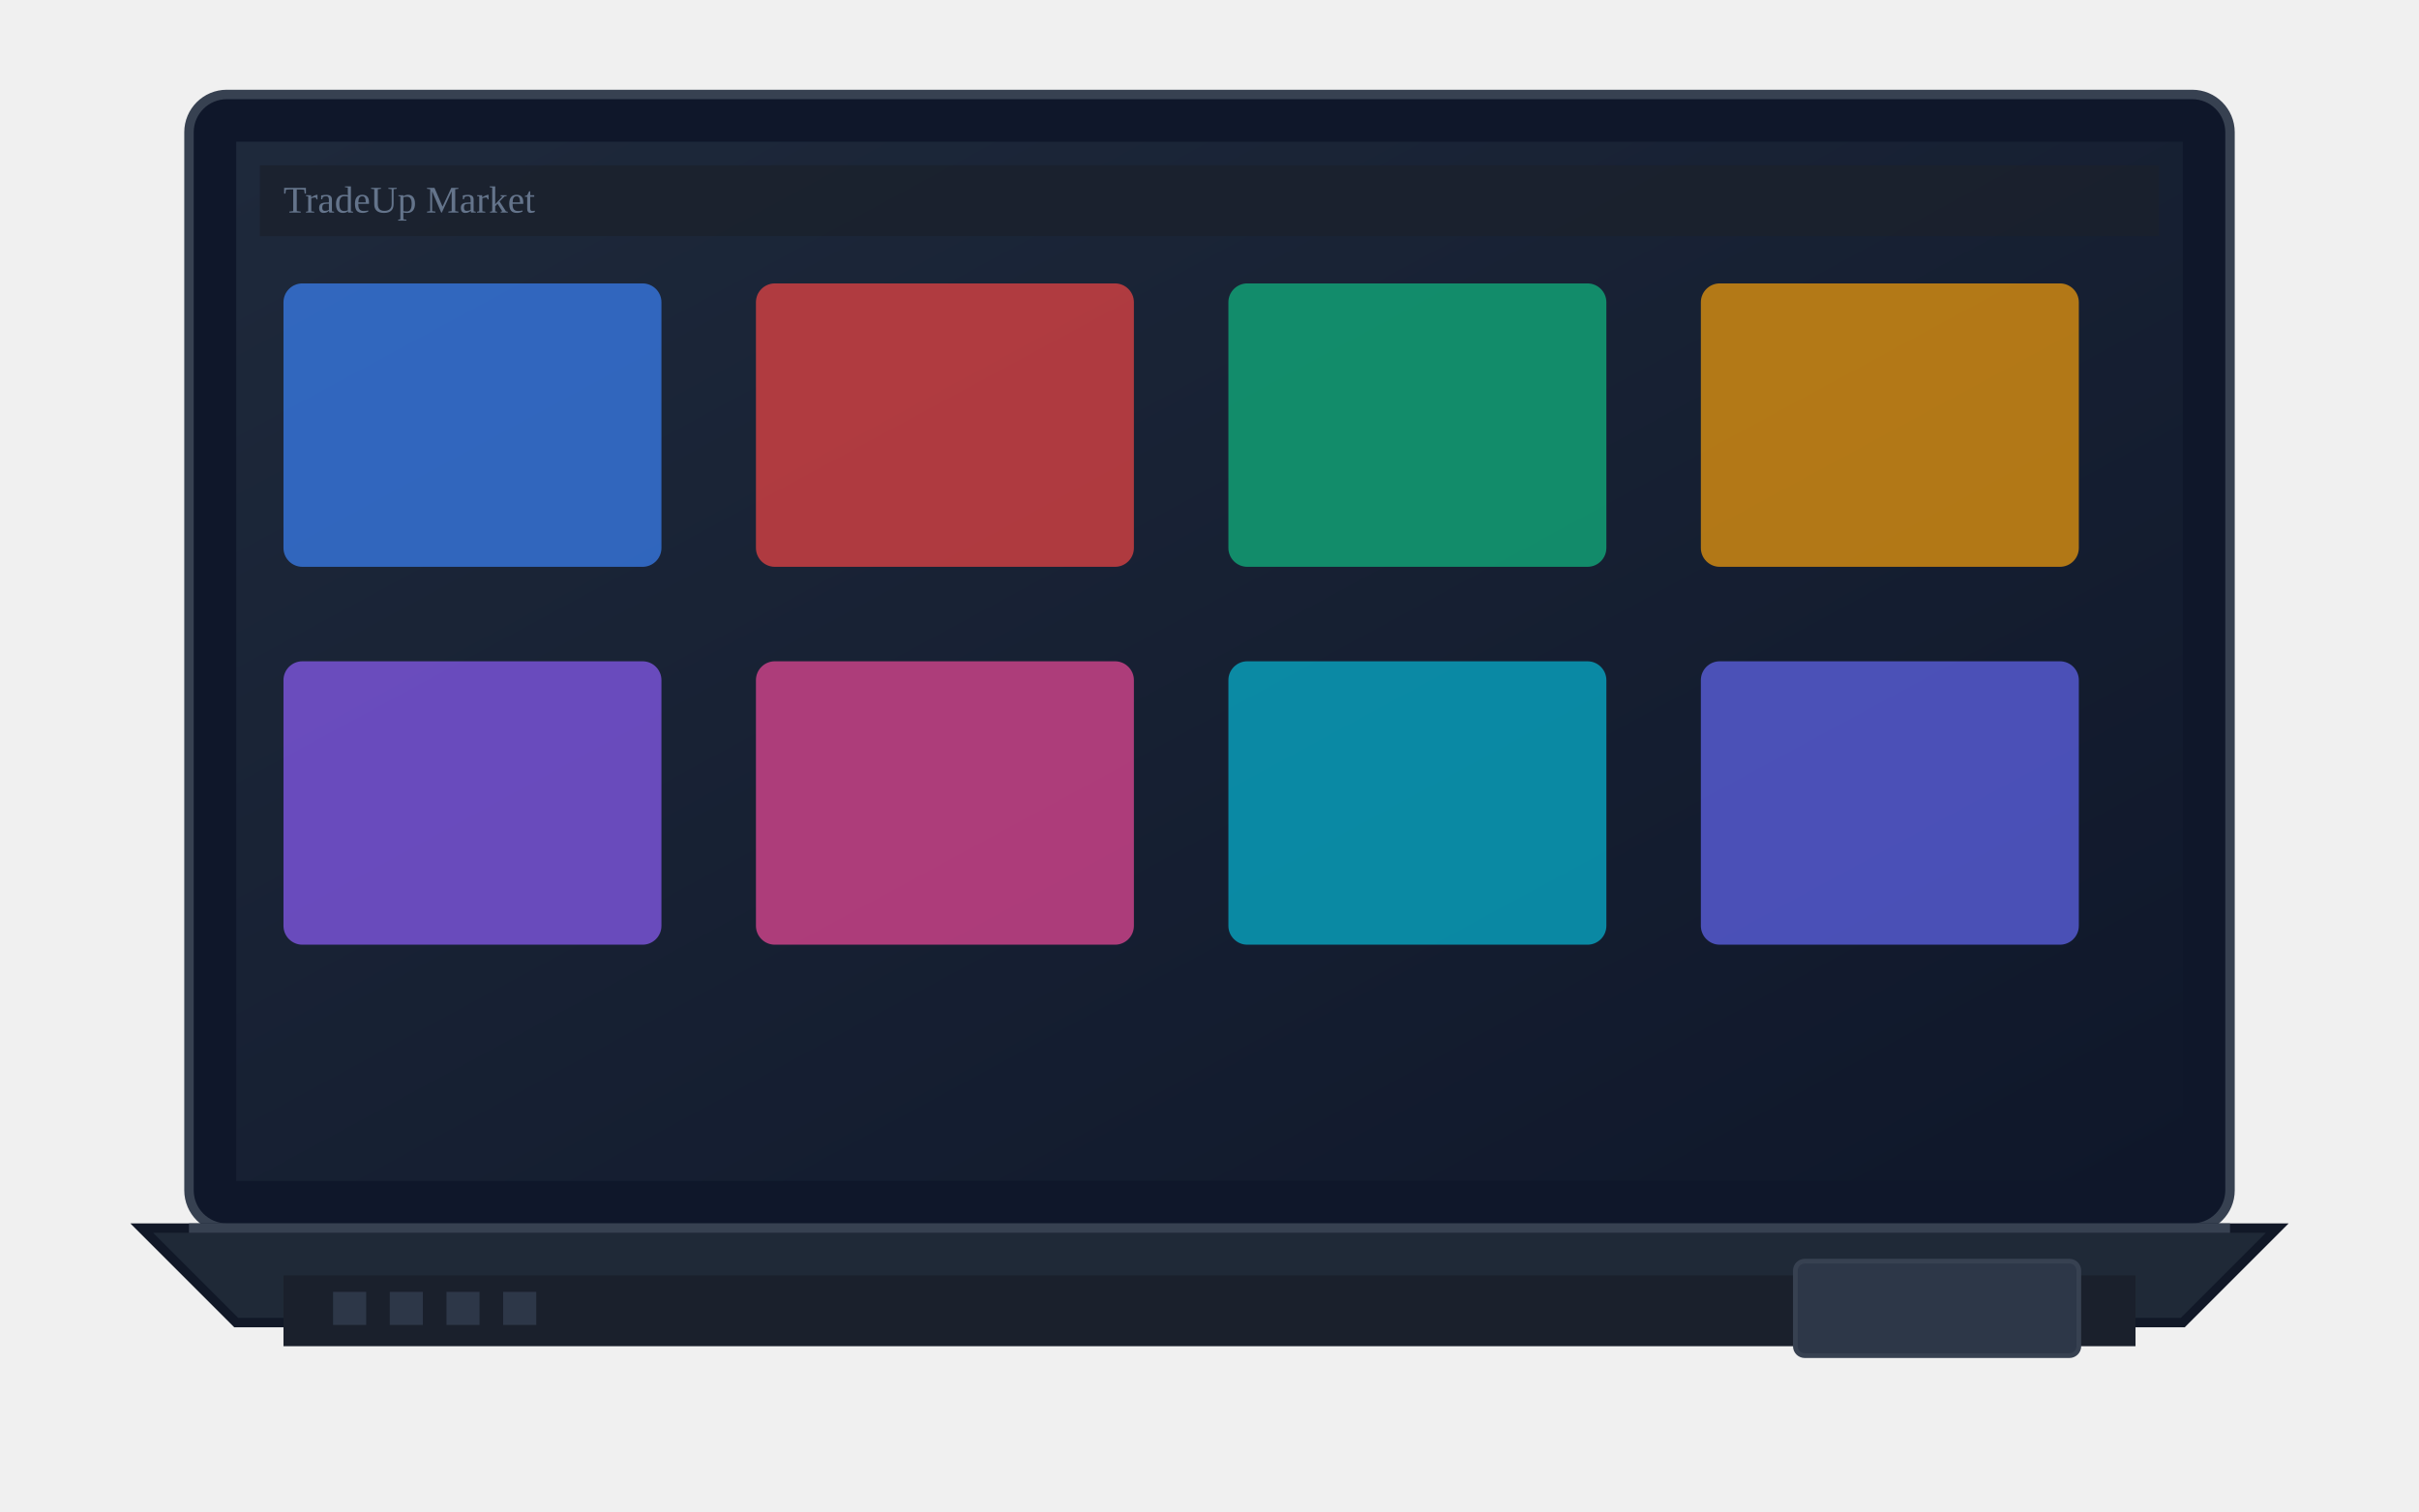
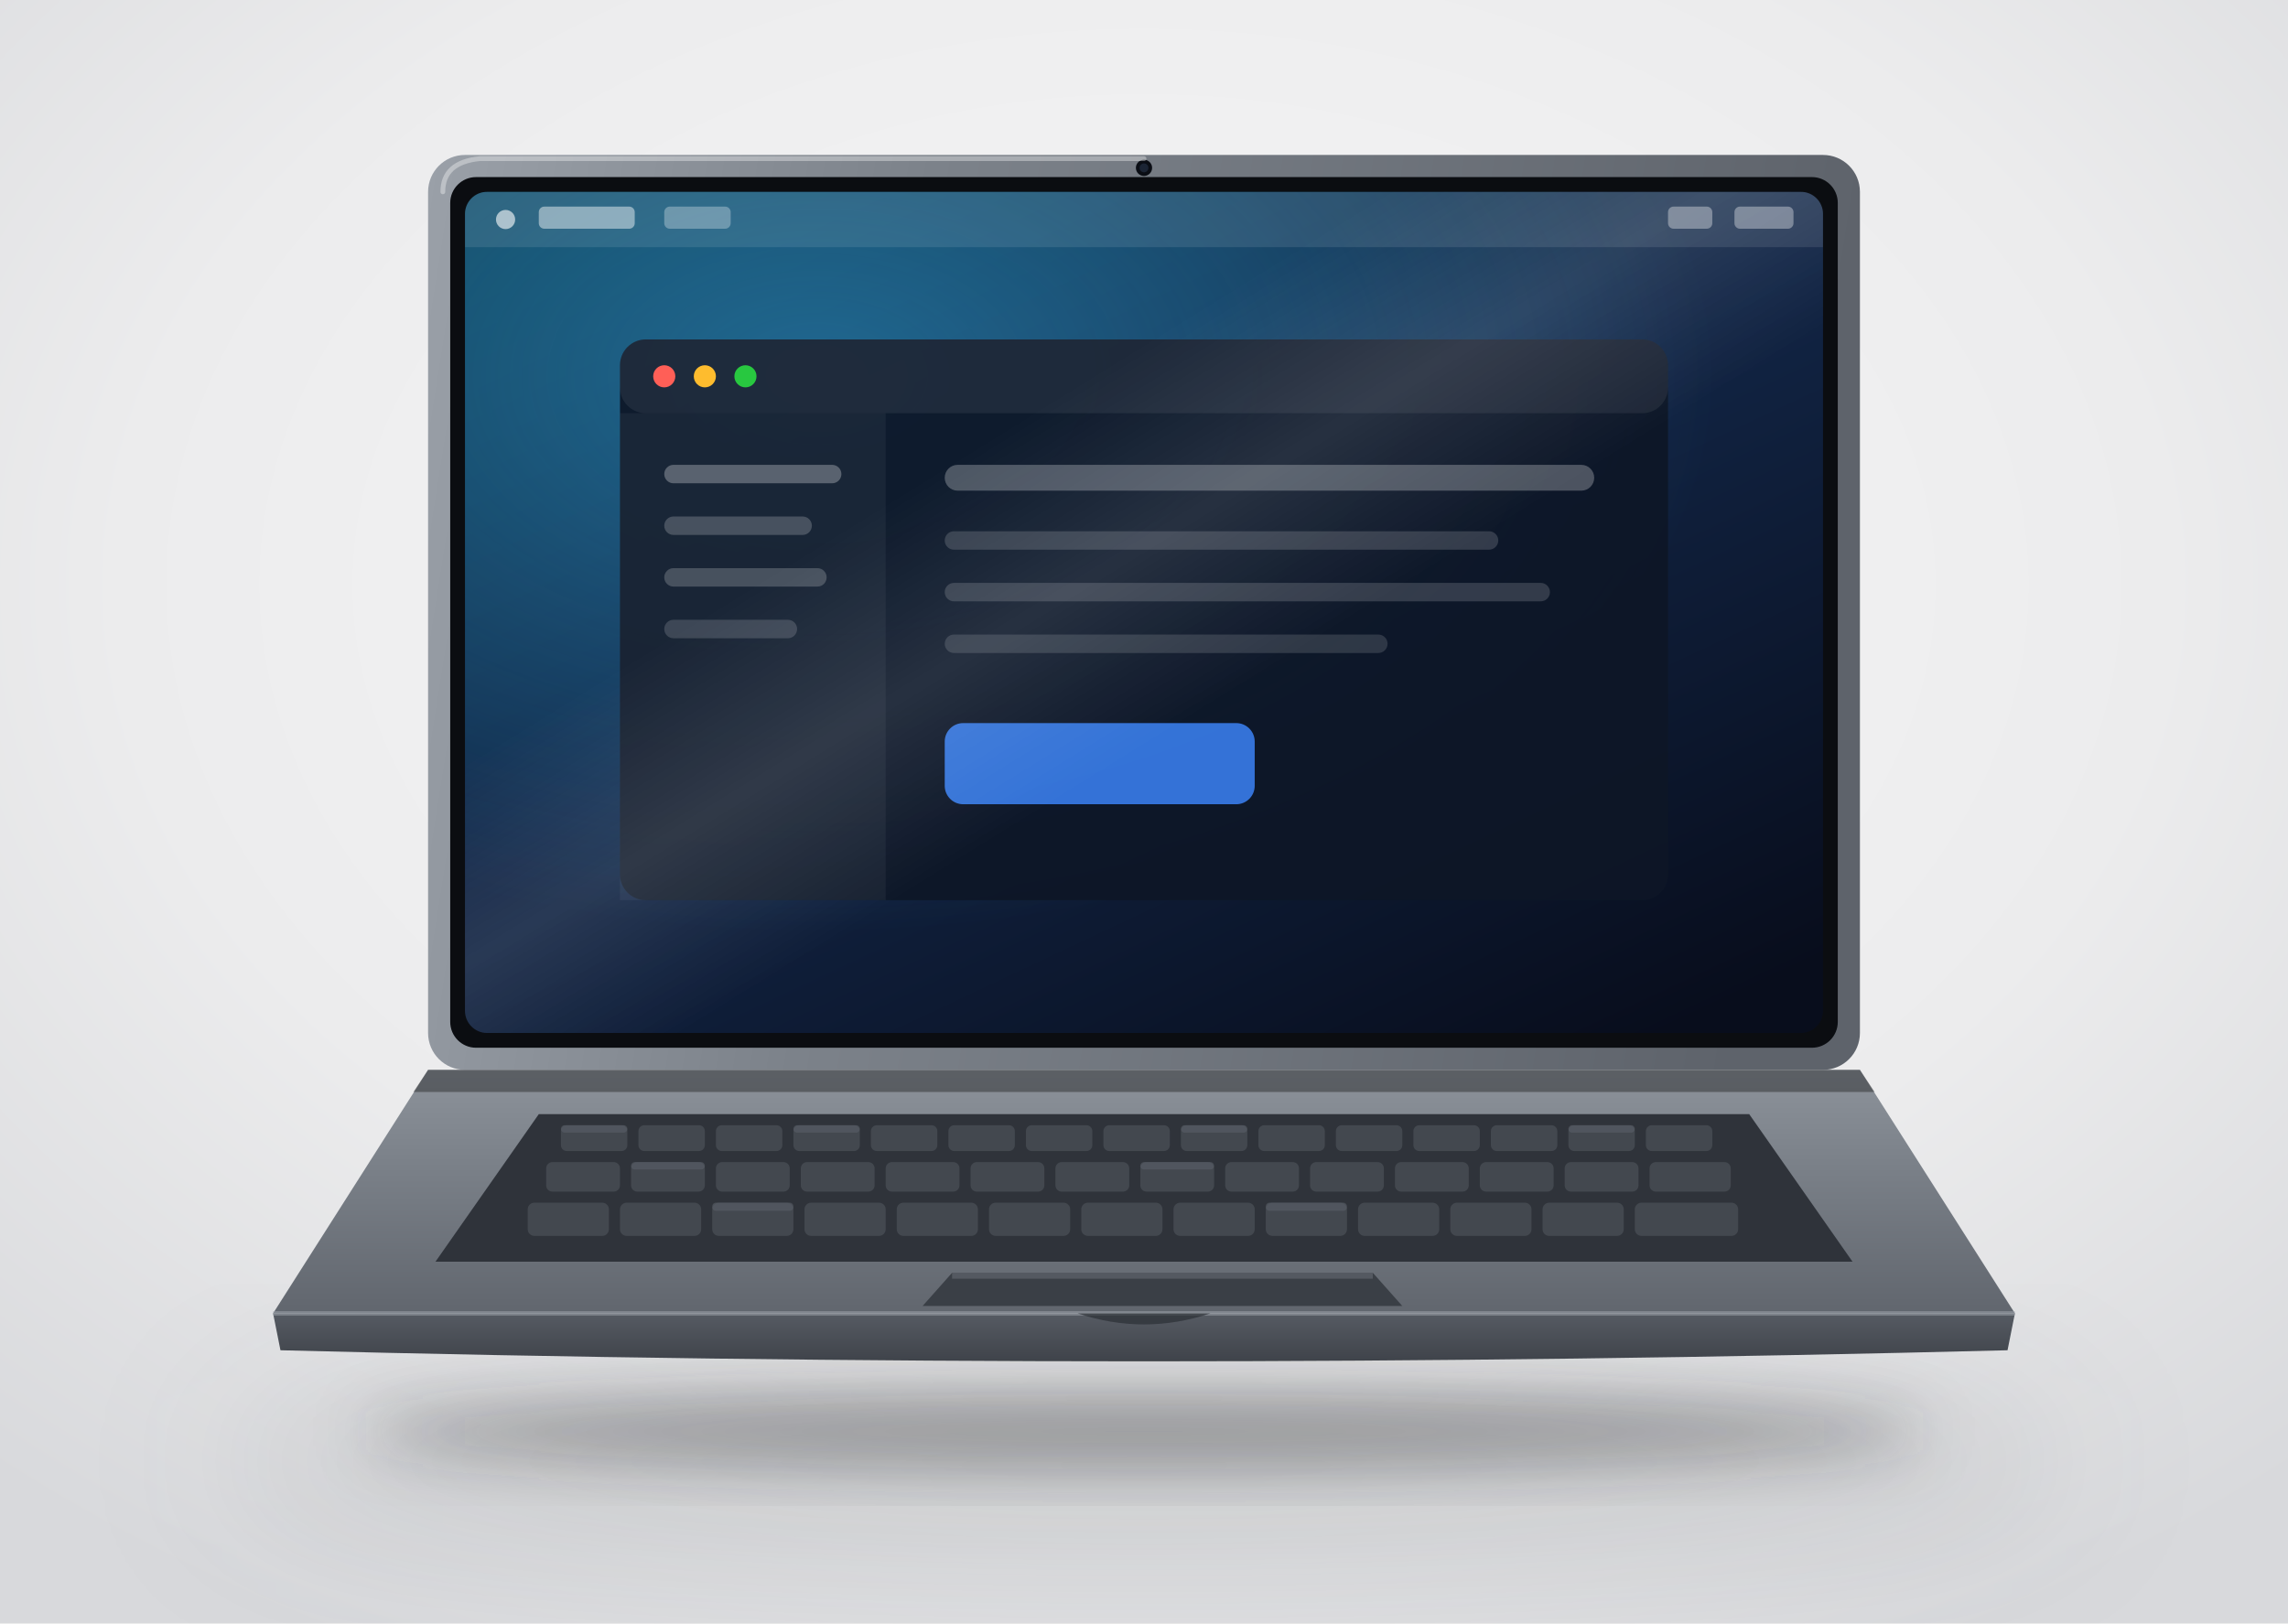
- <svg xmlns="http://www.w3.org/2000/svg" viewBox="0 0 512 320" preserveAspectRatio="xMidYMid meet">
+ <svg xmlns="http://www.w3.org/2000/svg" viewBox="0 0 620 440" preserveAspectRatio="xMidYMid meet">
  <defs>
-     <style>
-       .laptop-body { fill: #1f2937; stroke: #111827; stroke-width: 2; }
-       .laptop-screen { fill: #0f172a; stroke: #374151; stroke-width: 2; }
-       .laptop-accent { fill: #3b82f6; }
-       .keyboard-key { fill: #2d3748; stroke: #1a202c; stroke-width: 1; }
-     </style>
+     <radialGradient id="backdrop" cx="50%" cy="36%" r="74%">
+       <stop offset="0%" stop-color="#f7f7f8" />
+       <stop offset="60%" stop-color="#ececed" />
+       <stop offset="100%" stop-color="#d8d9dc" />
+     </radialGradient>
+     <linearGradient id="lid" x1="0%" y1="0%" x2="100%" y2="10%">
+       <stop offset="0%" stop-color="#9aa0a8" />
+       <stop offset="35%" stop-color="#7c828a" />
+       <stop offset="100%" stop-color="#5e636b" />
+     </linearGradient>
+     <linearGradient id="deck" x1="0%" y1="0%" x2="0%" y2="100%">
+       <stop offset="0%" stop-color="#8d939b" />
+       <stop offset="40%" stop-color="#7a8088" />
+       <stop offset="100%" stop-color="#61666e" />
+     </linearGradient>
+     <linearGradient id="deckFront" x1="0%" y1="0%" x2="0%" y2="100%">
+       <stop offset="0%" stop-color="#565b63" />
+       <stop offset="100%" stop-color="#3f434a" />
+     </linearGradient>
+     <linearGradient id="wallpaper" x1="12%" y1="0%" x2="88%" y2="100%">
+       <stop offset="0%" stop-color="#0f3b52" />
+       <stop offset="45%" stop-color="#122647" />
+       <stop offset="100%" stop-color="#080d1c" />
+     </linearGradient>
+     <radialGradient id="bloom" cx="26%" cy="22%" r="66%">
+       <stop offset="0%" stop-color="#39b8f5" stop-opacity="0.40" />
+       <stop offset="100%" stop-color="#39b8f5" stop-opacity="0" />
+     </radialGradient>
+     <linearGradient id="specular" x1="0%" y1="0%" x2="100%" y2="100%">
+       <stop offset="34%" stop-color="#ffffff" stop-opacity="0" />
+       <stop offset="46%" stop-color="#ffffff" stop-opacity="0.10" />
+       <stop offset="58%" stop-color="#ffffff" stop-opacity="0" />
+     </linearGradient>
+     <filter id="contactBlur" x="-50%" y="-50%" width="200%" height="200%">
+       <feGaussianBlur stdDeviation="8" />
+     </filter>
+     <filter id="ambientBlur" x="-50%" y="-50%" width="200%" height="200%">
+       <feGaussianBlur stdDeviation="22" />
+     </filter>
+     <clipPath id="screenClip">
+       <rect x="126" y="52" width="368" height="228" rx="6" />
+     </clipPath>
  </defs>
-   <rect x="40" y="20" width="432" height="240" rx="8" class="laptop-screen" />
-   <defs>
-     <linearGradient id="screen-grad" x1="0%" y1="0%" x2="100%" y2="100%">
-       <stop offset="0%" style="stop-color:#1e293b;stop-opacity:1" />
-       <stop offset="100%" style="stop-color:#0f172a;stop-opacity:1" />
-     </linearGradient>
-   </defs>
-   <rect x="50" y="30" width="412" height="220" fill="url(#screen-grad)" />
-   <rect x="55" y="35" width="402" height="15" fill="#1a202c" opacity="0.8" />
-   <text x="60" y="45" font-size="8" fill="#64748b">TradeUp Market</text>
-   <rect x="60" y="60" width="80" height="60" rx="4" class="laptop-accent" opacity="0.7" />
-   <rect x="160" y="60" width="80" height="60" rx="4" fill="#ef4444" opacity="0.7" />
-   <rect x="260" y="60" width="80" height="60" rx="4" fill="#10b981" opacity="0.7" />
-   <rect x="360" y="60" width="80" height="60" rx="4" fill="#f59e0b" opacity="0.7" />
-   <rect x="60" y="140" width="80" height="60" rx="4" fill="#8b5cf6" opacity="0.7" />
-   <rect x="160" y="140" width="80" height="60" rx="4" fill="#ec4899" opacity="0.7" />
-   <rect x="260" y="140" width="80" height="60" rx="4" fill="#06b6d4" opacity="0.7" />
-   <rect x="360" y="140" width="80" height="60" rx="4" fill="#6366f1" opacity="0.7" />
-   <path d="M 30 260 L 50 280 L 462 280 L 482 260 Z" class="laptop-body" />
-   <rect x="60" y="270" width="392" height="15" fill="#1a202c" />
-   <rect x="70" y="273" width="8" height="8" class="keyboard-key" />
-   <rect x="82" y="273" width="8" height="8" class="keyboard-key" />
-   <rect x="94" y="273" width="8" height="8" class="keyboard-key" />
-   <rect x="106" y="273" width="8" height="8" class="keyboard-key" />
-   <rect x="380" y="267" width="60" height="20" rx="2" fill="#2d3748" stroke="#374151" stroke-width="1" />
-   <line x1="40" y1="260" x2="472" y2="260" stroke="#374151" stroke-width="2" />
+   <rect width="620" height="440" fill="url(#backdrop)" />
+   <ellipse cx="310" cy="396" rx="252" ry="24" fill="#2b2d33" opacity="0.15" filter="url(#ambientBlur)" />
+   <ellipse cx="310" cy="388" rx="212" ry="10" fill="#1c1e24" opacity="0.34" filter="url(#contactBlur)" />
+   <rect x="116" y="42" width="388" height="248" rx="10" fill="url(#lid)" />
+   <rect x="122" y="48" width="376" height="236" rx="7" fill="#0b0d11" />
+   <g clip-path="url(#screenClip)">
+     <rect x="126" y="52" width="368" height="228" fill="url(#wallpaper)" />
+     <rect x="126" y="52" width="368" height="228" fill="url(#bloom)" />
+     <rect x="126" y="52" width="368" height="15" fill="#ffffff" opacity="0.10" />
+     <circle cx="137" cy="59.5" r="2.6" fill="#ffffff" opacity="0.6" />
+     <rect x="146" y="56" width="26" height="6" rx="1.5" fill="#ffffff" opacity="0.45" />
+     <rect x="180" y="56" width="18" height="6" rx="1.5" fill="#ffffff" opacity="0.3" />
+     <rect x="452" y="56" width="12" height="6" rx="1.5" fill="#ffffff" opacity="0.35" />
+     <rect x="470" y="56" width="16" height="6" rx="1.5" fill="#ffffff" opacity="0.35" />
+     <rect x="168" y="92" width="284" height="152" rx="7" fill="#0d1626" opacity="0.92" />
+     <rect x="168" y="92" width="284" height="20" rx="7" fill="#ffffff" opacity="0.07" />
+     <circle cx="180" cy="102" r="3" fill="#ff5f57" />
+     <circle cx="191" cy="102" r="3" fill="#febc2e" />
+     <circle cx="202" cy="102" r="3" fill="#28c840" />
+     <rect x="168" y="112" width="72" height="132" fill="#ffffff" opacity="0.05" />
+     <rect x="180" y="126" width="48" height="5" rx="2.5" fill="#ffffff" opacity="0.28" />
+     <rect x="180" y="140" width="40" height="5" rx="2.5" fill="#ffffff" opacity="0.20" />
+     <rect x="180" y="154" width="44" height="5" rx="2.5" fill="#ffffff" opacity="0.20" />
+     <rect x="180" y="168" width="36" height="5" rx="2.5" fill="#ffffff" opacity="0.16" />
+     <rect x="256" y="126" width="176" height="7" rx="3.5" fill="#ffffff" opacity="0.26" />
+     <rect x="256" y="144" width="150" height="5" rx="2.5" fill="#ffffff" opacity="0.16" />
+     <rect x="256" y="158" width="164" height="5" rx="2.5" fill="#ffffff" opacity="0.16" />
+     <rect x="256" y="172" width="120" height="5" rx="2.5" fill="#ffffff" opacity="0.14" />
+     <rect x="256" y="196" width="84" height="22" rx="5" fill="#3b82f6" opacity="0.85" />
+     <rect x="126" y="52" width="368" height="228" fill="url(#specular)" />
+   </g>
+   <circle cx="310" cy="45.5" r="2.2" fill="#0a0d14" />
+   <circle cx="310" cy="45.5" r="1.2" fill="#1b2434" />
+   <path d="M 120 52 Q 120 44 130 43 L 310 43" stroke="#ffffff" stroke-opacity="0.35" stroke-width="1.3" fill="none" stroke-linecap="round" />
+   <path d="M 116 290 L 504 290 L 546 356 L 74 356 Z" fill="url(#deck)" />
+   <path d="M 74 356 L 546 356 L 544 366 Q 310 372 76 366 Z" fill="url(#deckFront)" />
+   <path d="M 116 290 L 504 290 L 508 296 L 112 296 Z" fill="#000000" opacity="0.35" />
+   <path d="M 146 302 L 474 302 L 502 342 L 118 342 Z" fill="#2f333a" />
+   <g fill="#43484f">
+     <g>
+       <rect x="152" y="305" width="18" height="7" rx="1.6" />
+       <rect x="173" y="305" width="18" height="7" rx="1.6" />
+       <rect x="194" y="305" width="18" height="7" rx="1.6" />
+       <rect x="215" y="305" width="18" height="7" rx="1.6" />
+       <rect x="236" y="305" width="18" height="7" rx="1.6" />
+       <rect x="257" y="305" width="18" height="7" rx="1.6" />
+       <rect x="278" y="305" width="18" height="7" rx="1.6" />
+       <rect x="299" y="305" width="18" height="7" rx="1.6" />
+       <rect x="320" y="305" width="18" height="7" rx="1.6" />
+       <rect x="341" y="305" width="18" height="7" rx="1.6" />
+       <rect x="362" y="305" width="18" height="7" rx="1.6" />
+       <rect x="383" y="305" width="18" height="7" rx="1.6" />
+       <rect x="404" y="305" width="18" height="7" rx="1.6" />
+       <rect x="425" y="305" width="18" height="7" rx="1.6" />
+       <rect x="446" y="305" width="18" height="7" rx="1.6" />
+     </g>
+     <g>
+       <rect x="148" y="315" width="20" height="8" rx="1.7" />
+       <rect x="171" y="315" width="20" height="8" rx="1.7" />
+       <rect x="194" y="315" width="20" height="8" rx="1.7" />
+       <rect x="217" y="315" width="20" height="8" rx="1.7" />
+       <rect x="240" y="315" width="20" height="8" rx="1.7" />
+       <rect x="263" y="315" width="20" height="8" rx="1.7" />
+       <rect x="286" y="315" width="20" height="8" rx="1.7" />
+       <rect x="309" y="315" width="20" height="8" rx="1.7" />
+       <rect x="332" y="315" width="20" height="8" rx="1.7" />
+       <rect x="355" y="315" width="20" height="8" rx="1.7" />
+       <rect x="378" y="315" width="20" height="8" rx="1.7" />
+       <rect x="401" y="315" width="20" height="8" rx="1.7" />
+       <rect x="424" y="315" width="20" height="8" rx="1.7" />
+       <rect x="447" y="315" width="22" height="8" rx="1.7" />
+     </g>
+     <g>
+       <rect x="143" y="326" width="22" height="9" rx="1.8" />
+       <rect x="168" y="326" width="22" height="9" rx="1.8" />
+       <rect x="193" y="326" width="22" height="9" rx="1.8" />
+       <rect x="218" y="326" width="22" height="9" rx="1.8" />
+       <rect x="243" y="326" width="22" height="9" rx="1.8" />
+       <rect x="268" y="326" width="22" height="9" rx="1.8" />
+       <rect x="293" y="326" width="22" height="9" rx="1.8" />
+       <rect x="318" y="326" width="22" height="9" rx="1.8" />
+       <rect x="343" y="326" width="22" height="9" rx="1.8" />
+       <rect x="368" y="326" width="22" height="9" rx="1.8" />
+       <rect x="393" y="326" width="22" height="9" rx="1.8" />
+       <rect x="418" y="326" width="22" height="9" rx="1.8" />
+       <rect x="443" y="326" width="28" height="9" rx="1.8" />
+     </g>
+   </g>
+   <g fill="#5b616a" opacity="0.55">
+     <rect x="152" y="305" width="18" height="2" rx="1" />
+     <rect x="215" y="305" width="18" height="2" rx="1" />
+     <rect x="320" y="305" width="18" height="2" rx="1" />
+     <rect x="425" y="305" width="18" height="2" rx="1" />
+     <rect x="171" y="315" width="20" height="2" rx="1" />
+     <rect x="309" y="315" width="20" height="2" rx="1" />
+     <rect x="193" y="326" width="22" height="2.2" rx="1" />
+     <rect x="343" y="326" width="22" height="2.2" rx="1" />
+   </g>
+   <path d="M 258 345 L 372 345 L 380 354 L 250 354 Z" fill="#3a3f46" />
+   <path d="M 258 345 L 372 345 L 372 346.6 L 258 346.6 Z" fill="#6e747c" opacity="0.5" />
+   <path d="M 74 356 L 546 356" stroke="#a3a9b1" stroke-width="1.2" opacity="0.5" />
+   <path d="M 292 356 Q 310 362 328 356" fill="#2b2f35" opacity="0.7" />
</svg>
